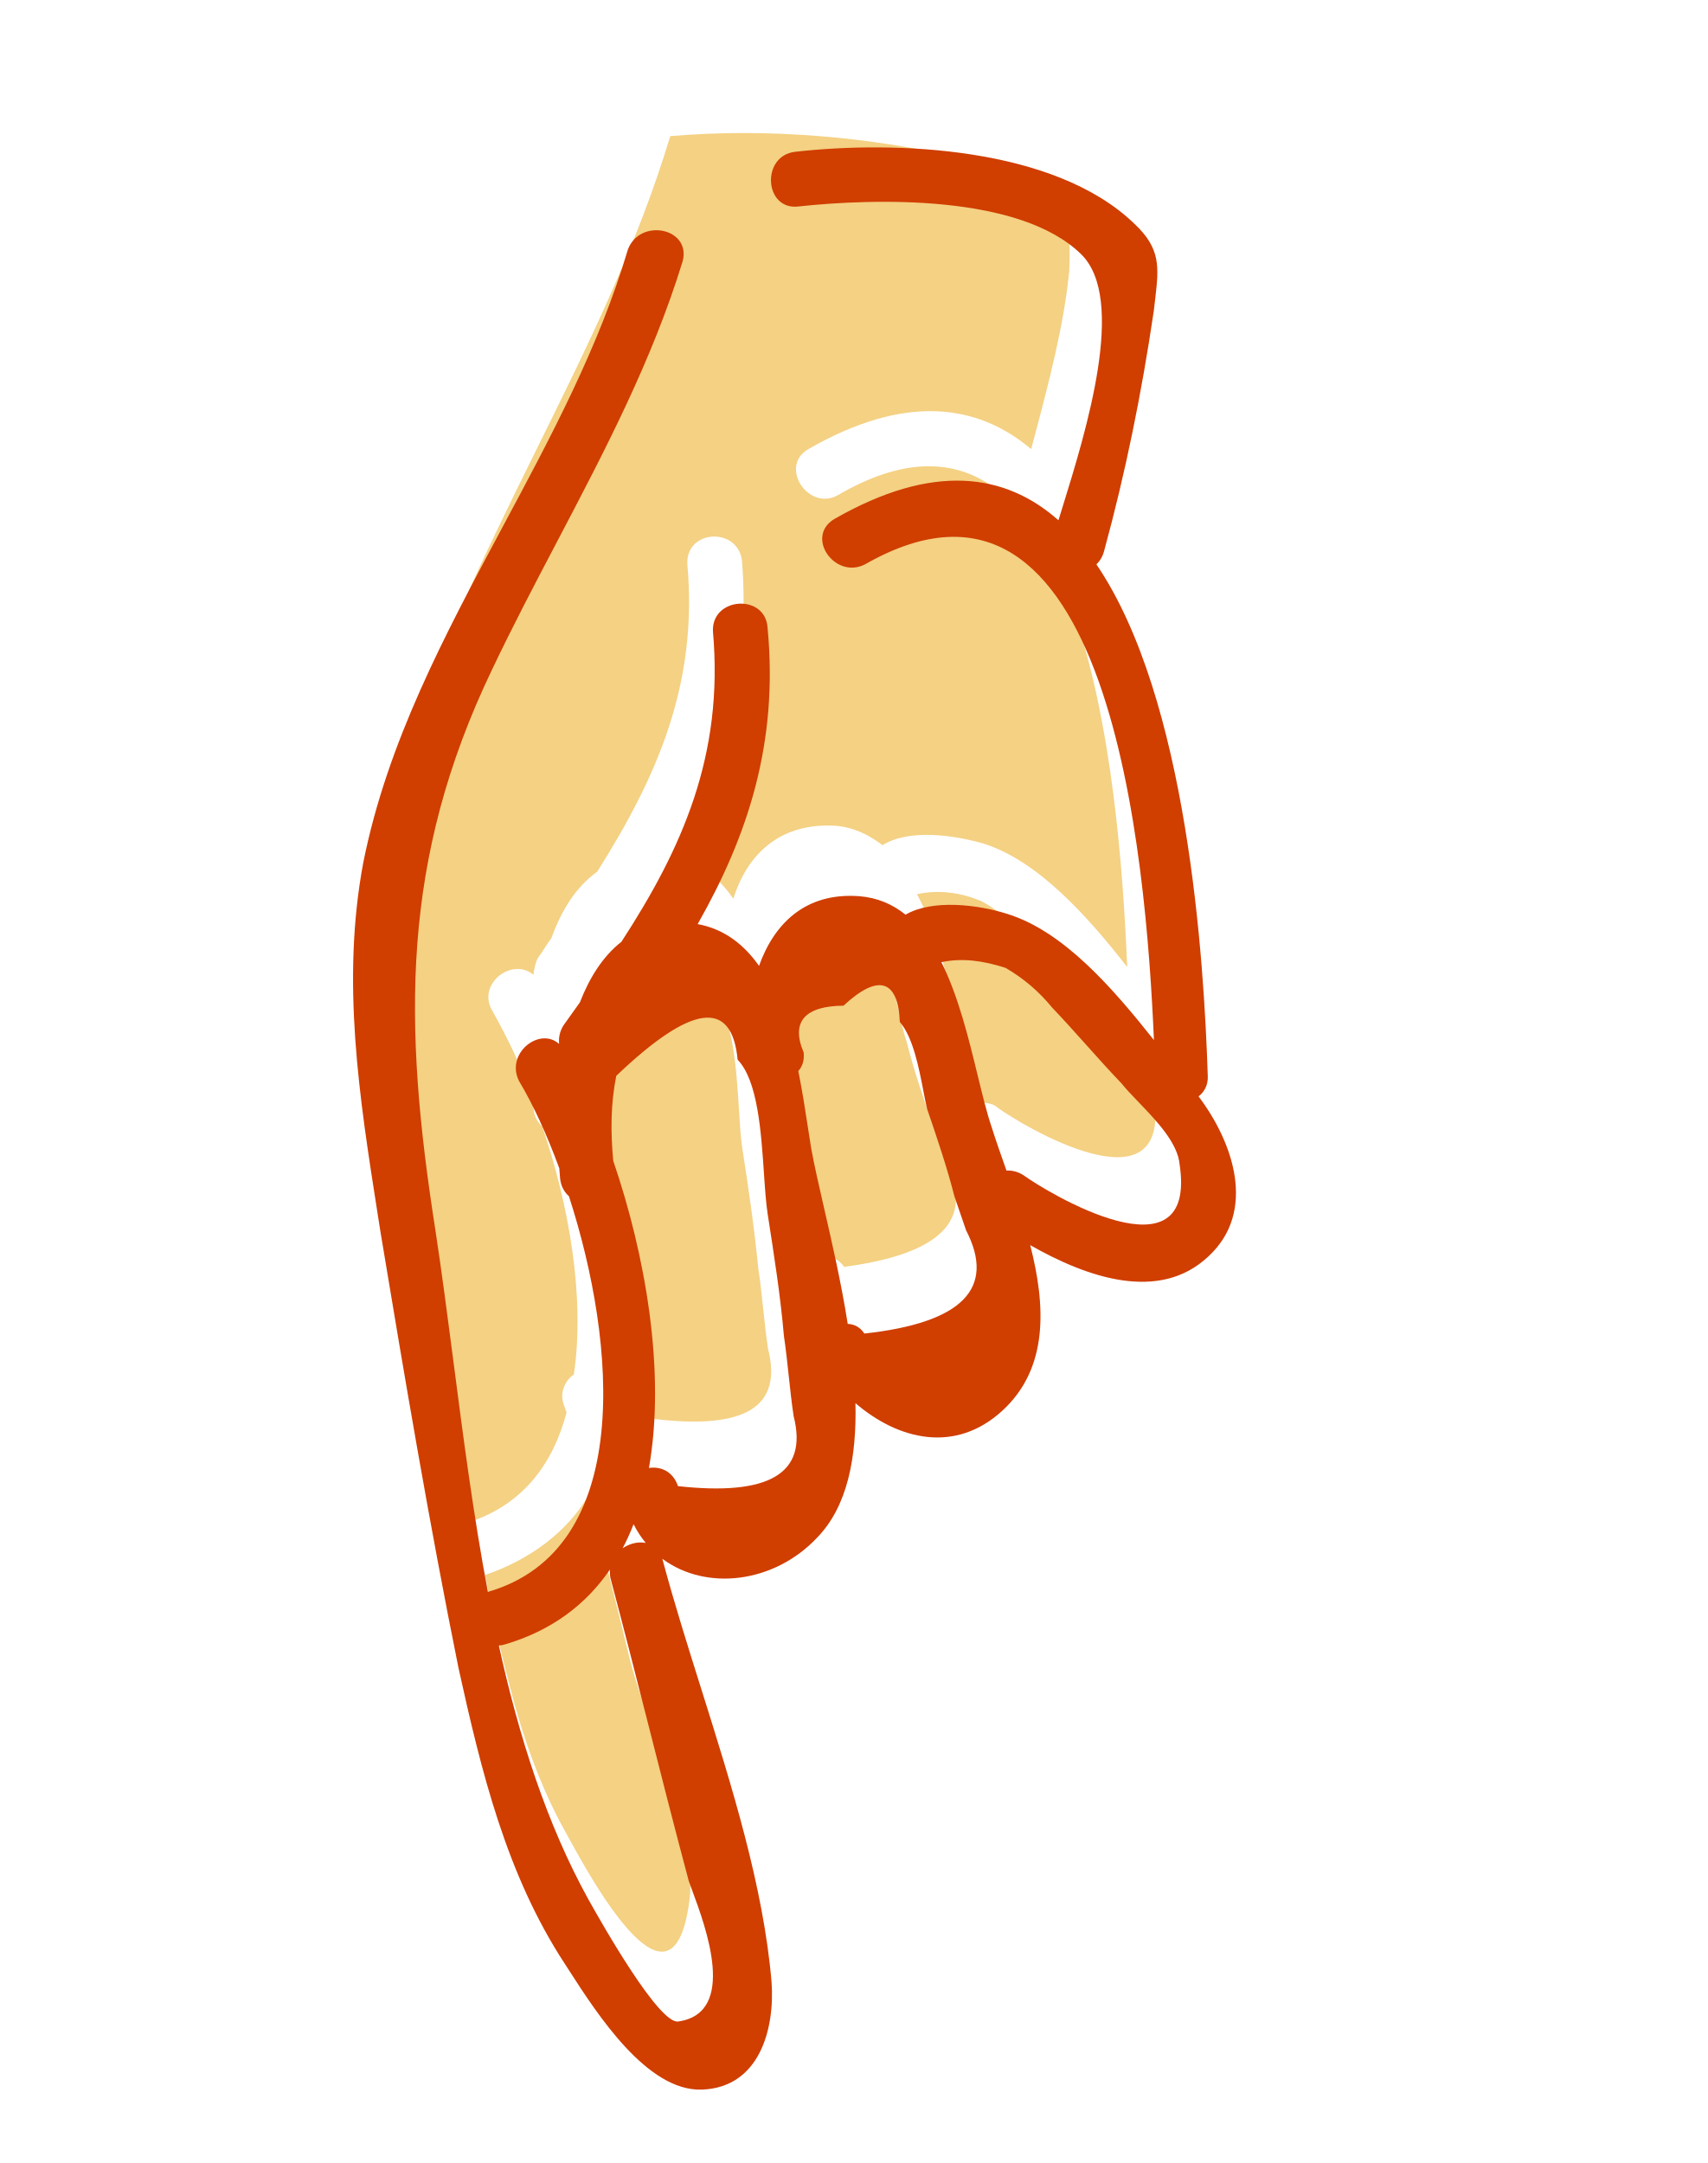
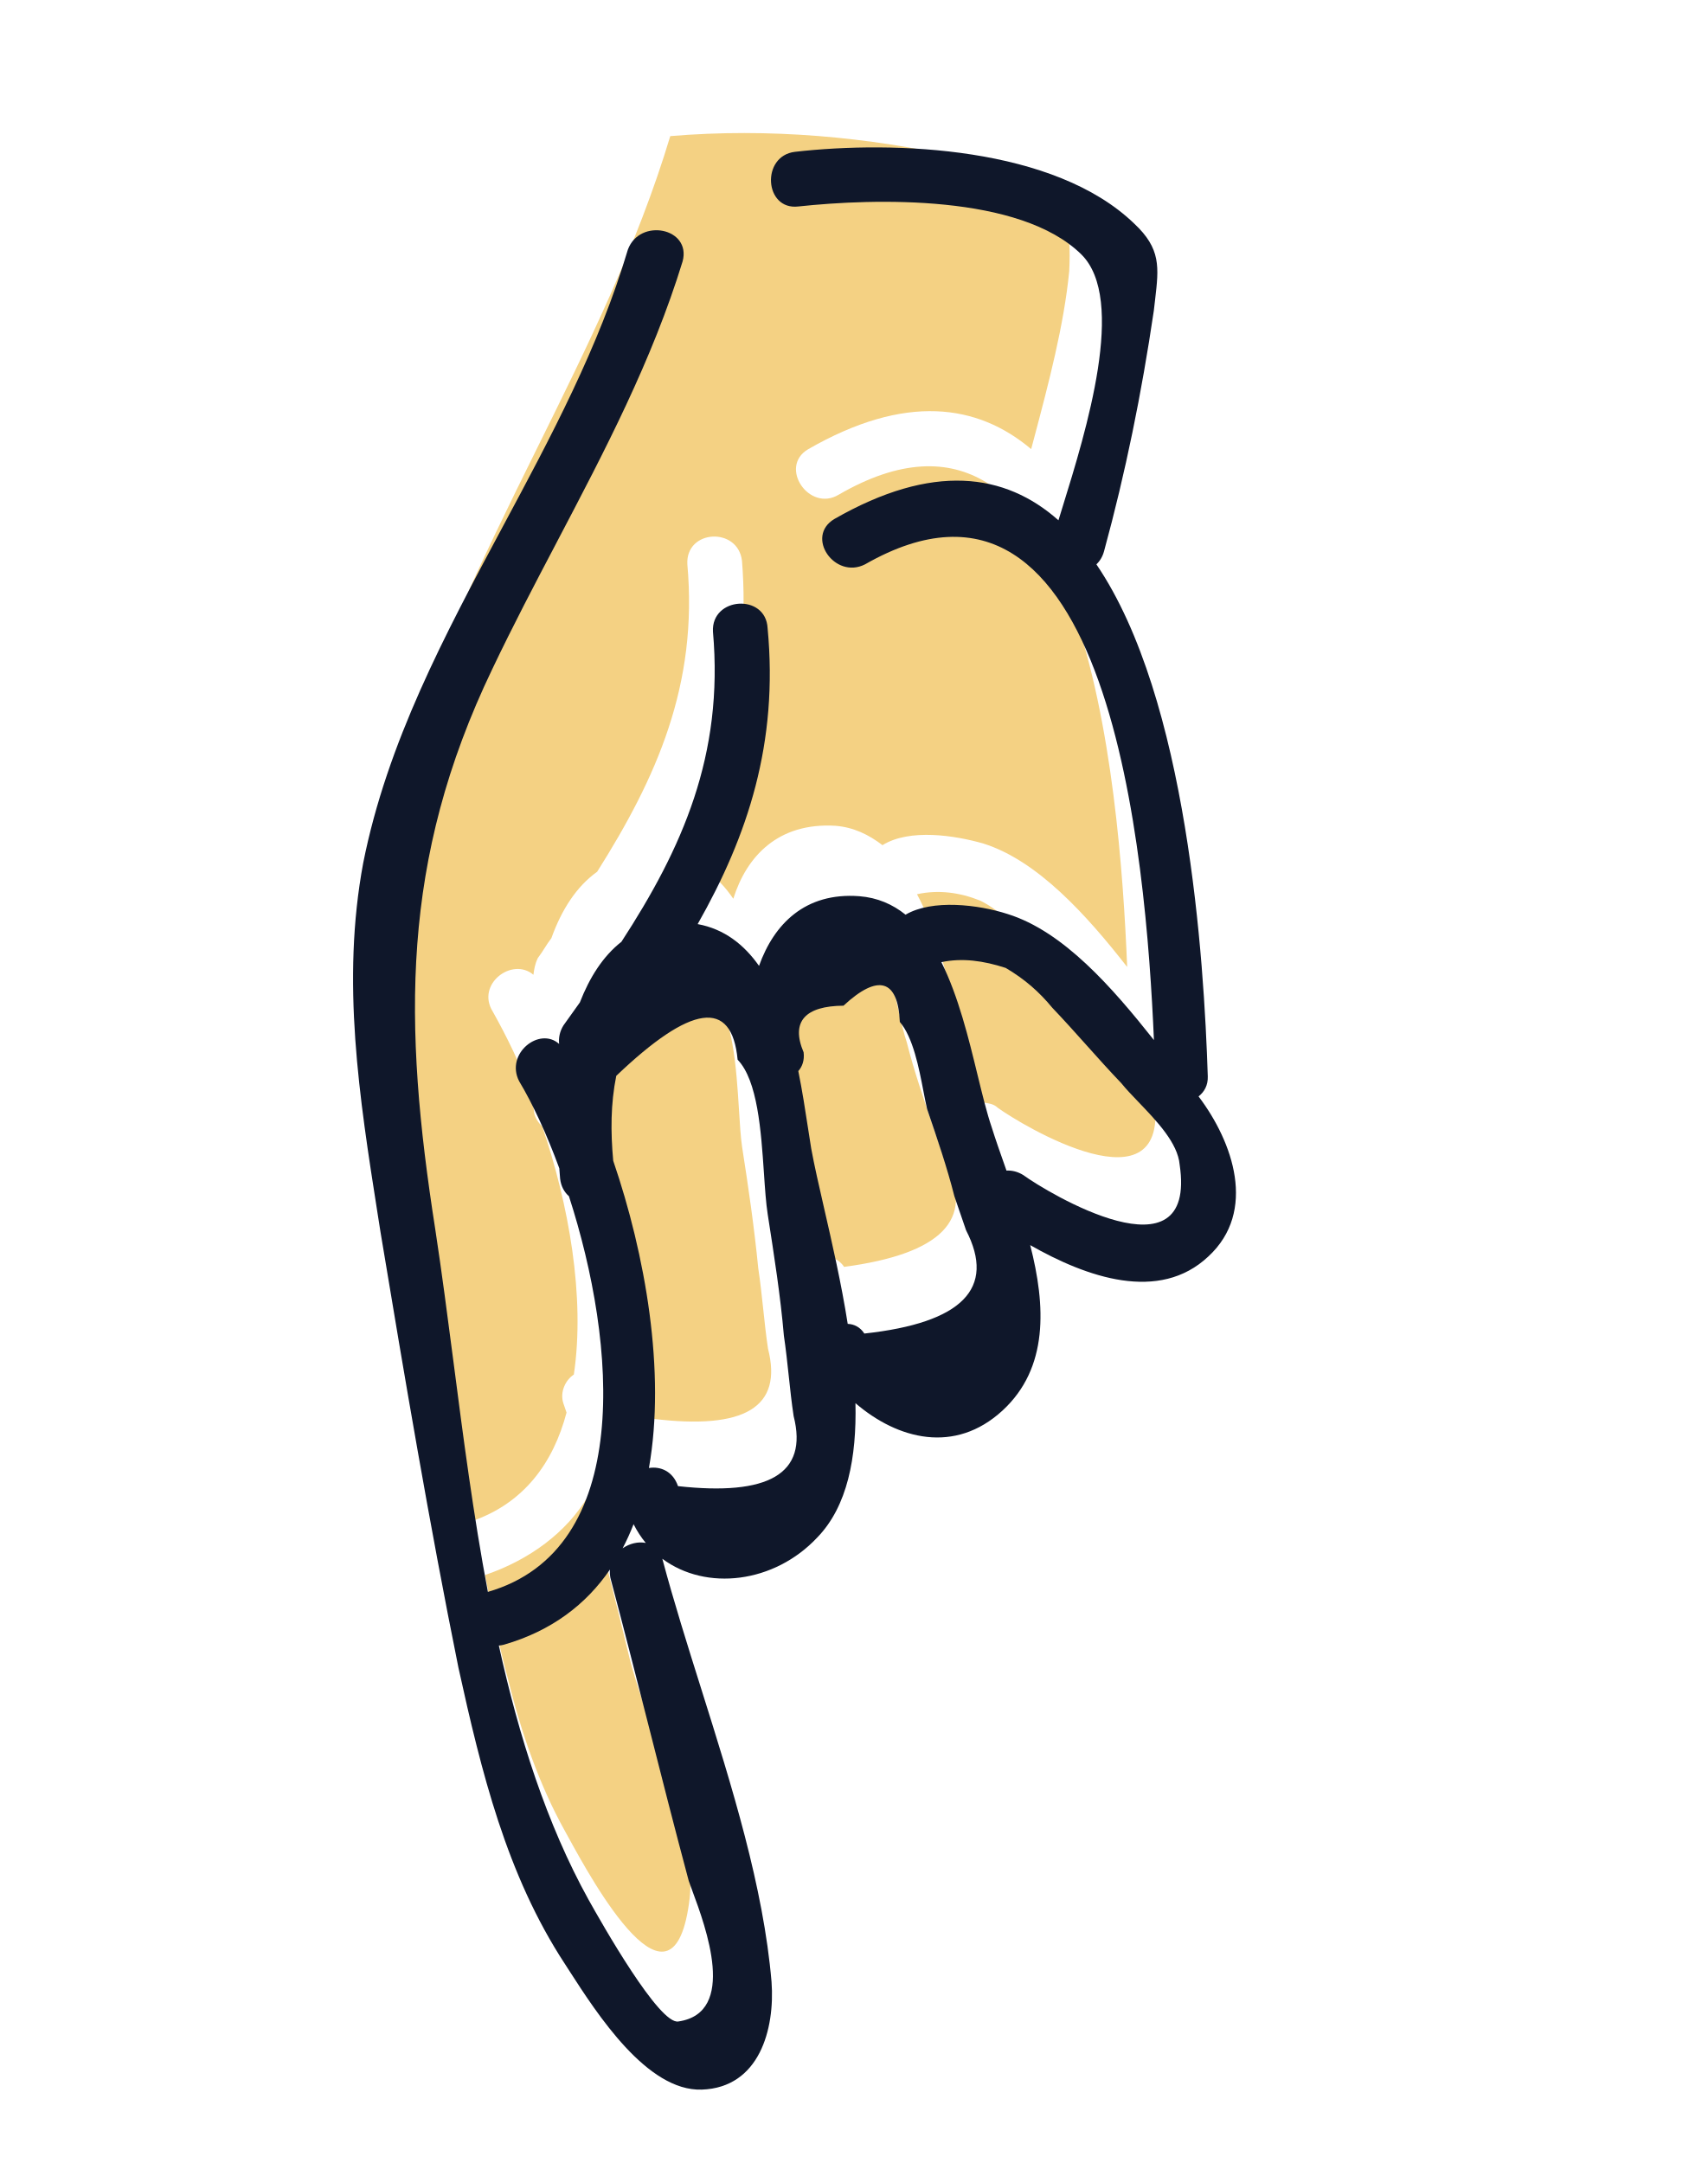
<svg xmlns="http://www.w3.org/2000/svg" width="45" height="57" viewBox="0 0 45 57" fill="none">
  <path fill-rule="evenodd" clip-rule="evenodd" d="M12.782 41.505C12.949 42.384 13.137 43.323 13.384 44.241C13.736 45.659 14.207 47.036 14.897 48.271C14.919 48.311 14.944 48.356 14.972 48.407C15.614 49.581 17.76 53.5 18.173 50.026C18.31 48.864 17.714 47.121 17.184 45.574C16.919 44.8 16.671 44.075 16.54 43.496L16.54 43.495C16.209 42.138 15.878 40.779 15.487 39.442C14.934 40.367 13.98 41.095 12.782 41.505ZM17.192 37.387C19.635 37.688 20.631 37.08 20.238 35.542C20.185 35.193 20.148 34.838 20.11 34.483L20.11 34.483L20.11 34.483L20.11 34.483C20.072 34.128 20.034 33.773 19.981 33.423C19.872 32.324 19.724 31.304 19.555 30.225C19.517 29.962 19.495 29.617 19.472 29.236C19.403 28.143 19.316 26.753 18.762 26.149C18.55 24.55 17.47 24.719 15.564 26.575C15.47 27.276 15.396 28.037 15.481 28.677C16.342 31.191 16.947 34.328 16.427 36.913C16.807 36.85 17.128 37.008 17.192 37.387ZM25.909 29.054L25.52 27.916C25.394 27.549 25.281 27.084 25.159 26.576L25.159 26.576C24.921 25.596 24.646 24.458 24.164 23.565C24.724 23.441 25.284 23.516 25.826 23.732C26.308 23.968 26.712 24.365 27.055 24.783C27.64 25.288 28.163 25.917 28.665 26.521C28.735 26.604 28.803 26.687 28.872 26.769C28.991 26.916 29.14 27.078 29.3 27.251L29.3 27.251C29.767 27.757 30.316 28.352 30.41 28.918C30.875 32.036 26.914 29.646 26.29 29.191C26.189 29.092 26.049 29.073 25.909 29.054ZM21.679 33.109C21.88 33.108 22.1 33.166 22.242 33.385C24.8 33.045 25.694 32.137 24.921 30.663L24.614 29.765C24.348 28.986 24.081 28.208 23.895 27.469C23.817 27.239 23.752 26.955 23.685 26.66C23.56 26.111 23.427 25.523 23.177 25.174C23.128 24.054 22.666 23.877 21.693 24.745C20.632 24.774 20.295 25.157 20.642 25.974C20.664 26.234 20.585 26.395 20.426 26.516C20.452 26.671 20.477 26.824 20.501 26.973L20.501 26.973C20.596 27.555 20.683 28.089 20.782 28.535C20.856 29.002 20.982 29.59 21.125 30.251L21.125 30.251C21.311 31.114 21.524 32.102 21.679 33.109ZM11.338 33.572C10.288 27.378 9.527 22.221 12.04 16.278C12.693 14.765 13.425 13.285 14.157 11.803C15.476 9.135 16.797 6.463 17.662 3.587C20.261 3.367 22.884 3.606 25.35 4.166C25.417 4.182 25.482 4.197 25.546 4.211C27.507 4.659 28.292 4.839 28.175 7.145C28.036 8.572 27.635 10.089 27.249 11.546C27.223 11.643 27.198 11.739 27.172 11.835C25.762 10.646 23.859 10.361 21.289 11.842C20.513 12.309 21.323 13.503 22.099 13.037C28.572 9.283 29.503 20.601 29.702 25.482C28.631 24.11 27.339 22.679 25.915 22.23C25.172 22.016 23.97 21.826 23.254 22.272C22.891 21.994 22.489 21.798 22.009 21.761C20.508 21.673 19.674 22.561 19.323 23.684C18.918 23.087 18.374 22.671 17.673 22.576C18.956 20.265 19.797 17.837 19.552 14.778C19.445 13.878 18.065 13.949 18.112 14.869C18.398 18.049 17.297 20.498 15.736 22.972C15.198 23.357 14.803 23.96 14.529 24.723C14.46 24.813 14.405 24.899 14.351 24.984C14.297 25.07 14.242 25.155 14.173 25.246C14.094 25.406 14.075 25.547 14.056 25.687C13.492 25.211 12.538 25.939 12.984 26.656C13.329 27.273 13.735 28.07 14.043 28.968C14.053 28.998 14.053 29.049 14.054 29.099C14.054 29.148 14.055 29.198 14.065 29.229C14.066 29.429 14.188 29.588 14.289 29.687C14.985 31.722 15.425 34.18 15.121 36.223C14.902 36.365 14.745 36.687 14.847 36.986L14.929 37.225C14.579 38.549 13.807 39.615 12.431 40.087C12.013 37.889 11.675 35.731 11.338 33.572Z" fill="#F4D183" />
-   <path fill-rule="evenodd" clip-rule="evenodd" d="M13.247 13.881C14.515 11.515 15.784 9.145 16.545 6.578C16.858 5.735 18.221 6.004 17.988 6.886C17.186 9.498 15.932 11.887 14.671 14.289L14.671 14.29L14.671 14.29L14.671 14.29L14.671 14.29L14.671 14.29C14.091 15.393 13.511 16.5 12.972 17.632C10.551 22.673 10.625 26.995 11.469 32.391C11.64 33.51 11.792 34.68 11.948 35.876L11.948 35.877L11.948 35.877C12.206 37.867 12.474 39.929 12.856 41.95C16.711 40.835 16.252 35.414 14.992 31.523C14.871 31.417 14.784 31.265 14.76 31.064C14.752 30.976 14.744 30.883 14.738 30.787C14.402 29.873 14.031 29.078 13.679 28.491C13.308 27.765 14.216 27.046 14.733 27.51C14.717 27.35 14.748 27.181 14.848 27.021C14.993 26.818 15.138 26.616 15.28 26.416C15.533 25.765 15.887 25.199 16.375 24.818C17.975 22.358 19.075 19.901 18.787 16.645C18.739 15.725 20.179 15.633 20.227 16.553C20.514 19.576 19.707 22.02 18.384 24.352C19.085 24.481 19.606 24.892 20.001 25.453C20.393 24.355 21.213 23.509 22.644 23.617C23.123 23.655 23.523 23.831 23.862 24.104C24.567 23.69 25.784 23.838 26.55 24.086C28.026 24.545 29.315 26.031 30.407 27.408C30.199 22.589 29.262 11.174 22.794 14.872C21.997 15.278 21.208 14.144 21.984 13.678C24.578 12.19 26.486 12.464 27.891 13.711C27.925 13.6 27.962 13.482 28 13.358C28.621 11.353 29.694 7.886 28.492 6.702C26.878 5.115 23.037 5.225 21.038 5.441C20.138 5.549 20.047 4.109 20.947 4.001C23.585 3.7 27.789 3.867 29.886 5.891C30.595 6.553 30.538 7.042 30.438 7.896C30.427 7.989 30.415 8.086 30.404 8.188C30.082 10.371 29.658 12.456 29.094 14.521C29.055 14.669 28.983 14.785 28.891 14.872C31.295 18.412 31.727 25.277 31.826 28.366C31.834 28.6 31.733 28.776 31.583 28.893C32.495 30.099 33.126 31.92 31.844 33.108C30.544 34.336 28.632 33.658 27.147 32.812C27.556 34.406 27.637 36.05 26.414 37.174C25.16 38.324 23.657 37.934 22.542 36.977C22.575 38.401 22.334 39.691 21.538 40.514C20.402 41.727 18.606 41.936 17.453 41.077C17.456 41.087 17.459 41.097 17.461 41.107C17.756 42.21 18.114 43.349 18.478 44.505L18.478 44.505L18.478 44.505L18.478 44.505L18.478 44.505L18.478 44.505L18.478 44.505C19.285 47.072 20.118 49.72 20.331 52.23C20.421 53.469 20.014 55.013 18.493 55.066C17.049 55.115 15.733 53.07 14.997 51.927C14.958 51.866 14.921 51.808 14.885 51.753C13.345 49.404 12.684 46.688 12.081 43.951C11.31 40.136 10.659 36.279 10.029 32.482C10.003 32.319 9.978 32.157 9.952 31.994C9.469 28.921 8.988 25.862 9.571 22.741C10.201 19.568 11.723 16.727 13.247 13.881ZM25.76 28.33C25.526 27.368 25.256 26.257 24.806 25.355C25.356 25.239 25.909 25.315 26.501 25.507C27.004 25.803 27.387 26.141 27.73 26.558C28.043 26.886 28.34 27.218 28.638 27.551C28.936 27.884 29.234 28.217 29.547 28.544C29.67 28.697 29.831 28.865 30.003 29.044C30.479 29.54 31.036 30.12 31.085 30.693C31.55 33.811 27.589 31.422 26.965 30.966C26.818 30.875 26.666 30.84 26.521 30.847L26.492 30.763L26.492 30.763L26.492 30.763L26.492 30.763L26.492 30.763C26.36 30.389 26.235 30.035 26.134 29.712C26.005 29.334 25.888 28.854 25.76 28.33ZM22.338 34.887C22.506 34.894 22.666 34.971 22.776 35.142C25.355 34.861 26.248 33.953 25.456 32.419L25.148 31.521C24.962 30.782 24.696 30.004 24.43 29.226C24.399 29.093 24.368 28.936 24.335 28.765L24.335 28.765L24.335 28.765L24.335 28.764C24.215 28.139 24.06 27.336 23.711 26.93C23.662 25.81 23.14 25.654 22.227 26.502C21.226 26.51 20.829 26.913 21.176 27.731C21.201 27.94 21.142 28.106 21.036 28.225C21.142 28.749 21.22 29.26 21.289 29.71C21.319 29.91 21.348 30.099 21.377 30.271C21.457 30.71 21.579 31.241 21.714 31.831C21.925 32.751 22.169 33.812 22.338 34.887ZM17.1 38.685C17.549 36.141 17.005 33.063 16.159 30.589C16.089 29.827 16.09 29.089 16.239 28.351C18.205 26.474 19.284 26.305 19.437 27.925C19.965 28.473 20.055 29.807 20.13 30.909C20.158 31.324 20.184 31.706 20.23 32.001C20.398 33.08 20.567 34.159 20.656 35.199C20.708 35.548 20.746 35.903 20.784 36.258L20.784 36.258L20.784 36.258L20.784 36.258L20.784 36.258L20.784 36.258C20.822 36.613 20.86 36.968 20.913 37.318C21.305 38.855 20.229 39.424 17.866 39.163C17.732 38.771 17.405 38.636 17.1 38.685ZM16.407 40.801C16.514 40.597 16.61 40.385 16.695 40.166C16.787 40.348 16.895 40.513 17.016 40.66C16.816 40.619 16.589 40.675 16.407 40.801ZM16.073 41.361C15.445 42.278 14.537 42.978 13.277 43.342C13.232 43.353 13.188 43.361 13.145 43.364C13.674 45.764 14.403 48.064 15.512 50.067C15.857 50.684 17.379 53.374 17.879 53.27C19.433 53.04 18.598 50.782 18.242 49.822C18.205 49.721 18.172 49.634 18.149 49.566C17.774 48.165 17.421 46.776 17.07 45.394C16.745 44.116 16.421 42.845 16.084 41.578C16.07 41.502 16.067 41.429 16.073 41.361Z" fill="#D03E00" />
+   <path fill-rule="evenodd" clip-rule="evenodd" d="M13.247 13.881C14.515 11.515 15.784 9.145 16.545 6.578C16.858 5.735 18.221 6.004 17.988 6.886C17.186 9.498 15.932 11.887 14.671 14.289L14.671 14.29L14.671 14.29L14.671 14.29L14.671 14.29L14.671 14.29C14.091 15.393 13.511 16.5 12.972 17.632C10.551 22.673 10.625 26.995 11.469 32.391C11.64 33.51 11.792 34.68 11.948 35.876L11.948 35.877L11.948 35.877C12.206 37.867 12.474 39.929 12.856 41.95C16.711 40.835 16.252 35.414 14.992 31.523C14.871 31.417 14.784 31.265 14.76 31.064C14.752 30.976 14.744 30.883 14.738 30.787C14.402 29.873 14.031 29.078 13.679 28.491C13.308 27.765 14.216 27.046 14.733 27.51C14.717 27.35 14.748 27.181 14.848 27.021C14.993 26.818 15.138 26.616 15.28 26.416C15.533 25.765 15.887 25.199 16.375 24.818C17.975 22.358 19.075 19.901 18.787 16.645C18.739 15.725 20.179 15.633 20.227 16.553C20.514 19.576 19.707 22.02 18.384 24.352C19.085 24.481 19.606 24.892 20.001 25.453C20.393 24.355 21.213 23.509 22.644 23.617C23.123 23.655 23.523 23.831 23.862 24.104C24.567 23.69 25.784 23.838 26.55 24.086C28.026 24.545 29.315 26.031 30.407 27.408C30.199 22.589 29.262 11.174 22.794 14.872C21.997 15.278 21.208 14.144 21.984 13.678C24.578 12.19 26.486 12.464 27.891 13.711C27.925 13.6 27.962 13.482 28 13.358C28.621 11.353 29.694 7.886 28.492 6.702C26.878 5.115 23.037 5.225 21.038 5.441C20.138 5.549 20.047 4.109 20.947 4.001C23.585 3.7 27.789 3.867 29.886 5.891C30.595 6.553 30.538 7.042 30.438 7.896C30.427 7.989 30.415 8.086 30.404 8.188C30.082 10.371 29.658 12.456 29.094 14.521C29.055 14.669 28.983 14.785 28.891 14.872C31.295 18.412 31.727 25.277 31.826 28.366C31.834 28.6 31.733 28.776 31.583 28.893C32.495 30.099 33.126 31.92 31.844 33.108C30.544 34.336 28.632 33.658 27.147 32.812C27.556 34.406 27.637 36.05 26.414 37.174C25.16 38.324 23.657 37.934 22.542 36.977C22.575 38.401 22.334 39.691 21.538 40.514C20.402 41.727 18.606 41.936 17.453 41.077C17.456 41.087 17.459 41.097 17.461 41.107C17.756 42.21 18.114 43.349 18.478 44.505L18.478 44.505L18.478 44.505L18.478 44.505L18.478 44.505L18.478 44.505L18.478 44.505C19.285 47.072 20.118 49.72 20.331 52.23C20.421 53.469 20.014 55.013 18.493 55.066C17.049 55.115 15.733 53.07 14.997 51.927C14.958 51.866 14.921 51.808 14.885 51.753C13.345 49.404 12.684 46.688 12.081 43.951C11.31 40.136 10.659 36.279 10.029 32.482C10.003 32.319 9.978 32.157 9.952 31.994C9.469 28.921 8.988 25.862 9.571 22.741C10.201 19.568 11.723 16.727 13.247 13.881ZM25.76 28.33C25.526 27.368 25.256 26.257 24.806 25.355C25.356 25.239 25.909 25.315 26.501 25.507C27.004 25.803 27.387 26.141 27.73 26.558C28.043 26.886 28.34 27.218 28.638 27.551C28.936 27.884 29.234 28.217 29.547 28.544C29.67 28.697 29.831 28.865 30.003 29.044C30.479 29.54 31.036 30.12 31.085 30.693C31.55 33.811 27.589 31.422 26.965 30.966C26.818 30.875 26.666 30.84 26.521 30.847L26.492 30.763L26.492 30.763L26.492 30.763L26.492 30.763L26.492 30.763C26.36 30.389 26.235 30.035 26.134 29.712C26.005 29.334 25.888 28.854 25.76 28.33ZM22.338 34.887C22.506 34.894 22.666 34.971 22.776 35.142C25.355 34.861 26.248 33.953 25.456 32.419L25.148 31.521C24.962 30.782 24.696 30.004 24.43 29.226C24.399 29.093 24.368 28.936 24.335 28.765L24.335 28.765L24.335 28.765L24.335 28.764C24.215 28.139 24.06 27.336 23.711 26.93C23.662 25.81 23.14 25.654 22.227 26.502C21.226 26.51 20.829 26.913 21.176 27.731C21.201 27.94 21.142 28.106 21.036 28.225C21.142 28.749 21.22 29.26 21.289 29.71C21.319 29.91 21.348 30.099 21.377 30.271C21.457 30.71 21.579 31.241 21.714 31.831C21.925 32.751 22.169 33.812 22.338 34.887ZM17.1 38.685C17.549 36.141 17.005 33.063 16.159 30.589C16.089 29.827 16.09 29.089 16.239 28.351C18.205 26.474 19.284 26.305 19.437 27.925C19.965 28.473 20.055 29.807 20.13 30.909C20.158 31.324 20.184 31.706 20.23 32.001C20.398 33.08 20.567 34.159 20.656 35.199C20.708 35.548 20.746 35.903 20.784 36.258L20.784 36.258L20.784 36.258L20.784 36.258L20.784 36.258L20.784 36.258C20.822 36.613 20.86 36.968 20.913 37.318C21.305 38.855 20.229 39.424 17.866 39.163C17.732 38.771 17.405 38.636 17.1 38.685ZM16.407 40.801C16.514 40.597 16.61 40.385 16.695 40.166C16.787 40.348 16.895 40.513 17.016 40.66C16.816 40.619 16.589 40.675 16.407 40.801ZM16.073 41.361C15.445 42.278 14.537 42.978 13.277 43.342C13.232 43.353 13.188 43.361 13.145 43.364C13.674 45.764 14.403 48.064 15.512 50.067C15.857 50.684 17.379 53.374 17.879 53.27C19.433 53.04 18.598 50.782 18.242 49.822C18.205 49.721 18.172 49.634 18.149 49.566C17.774 48.165 17.421 46.776 17.07 45.394C16.745 44.116 16.421 42.845 16.084 41.578C16.07 41.502 16.067 41.429 16.073 41.361Z" fill="#0f172a" />
</svg>
